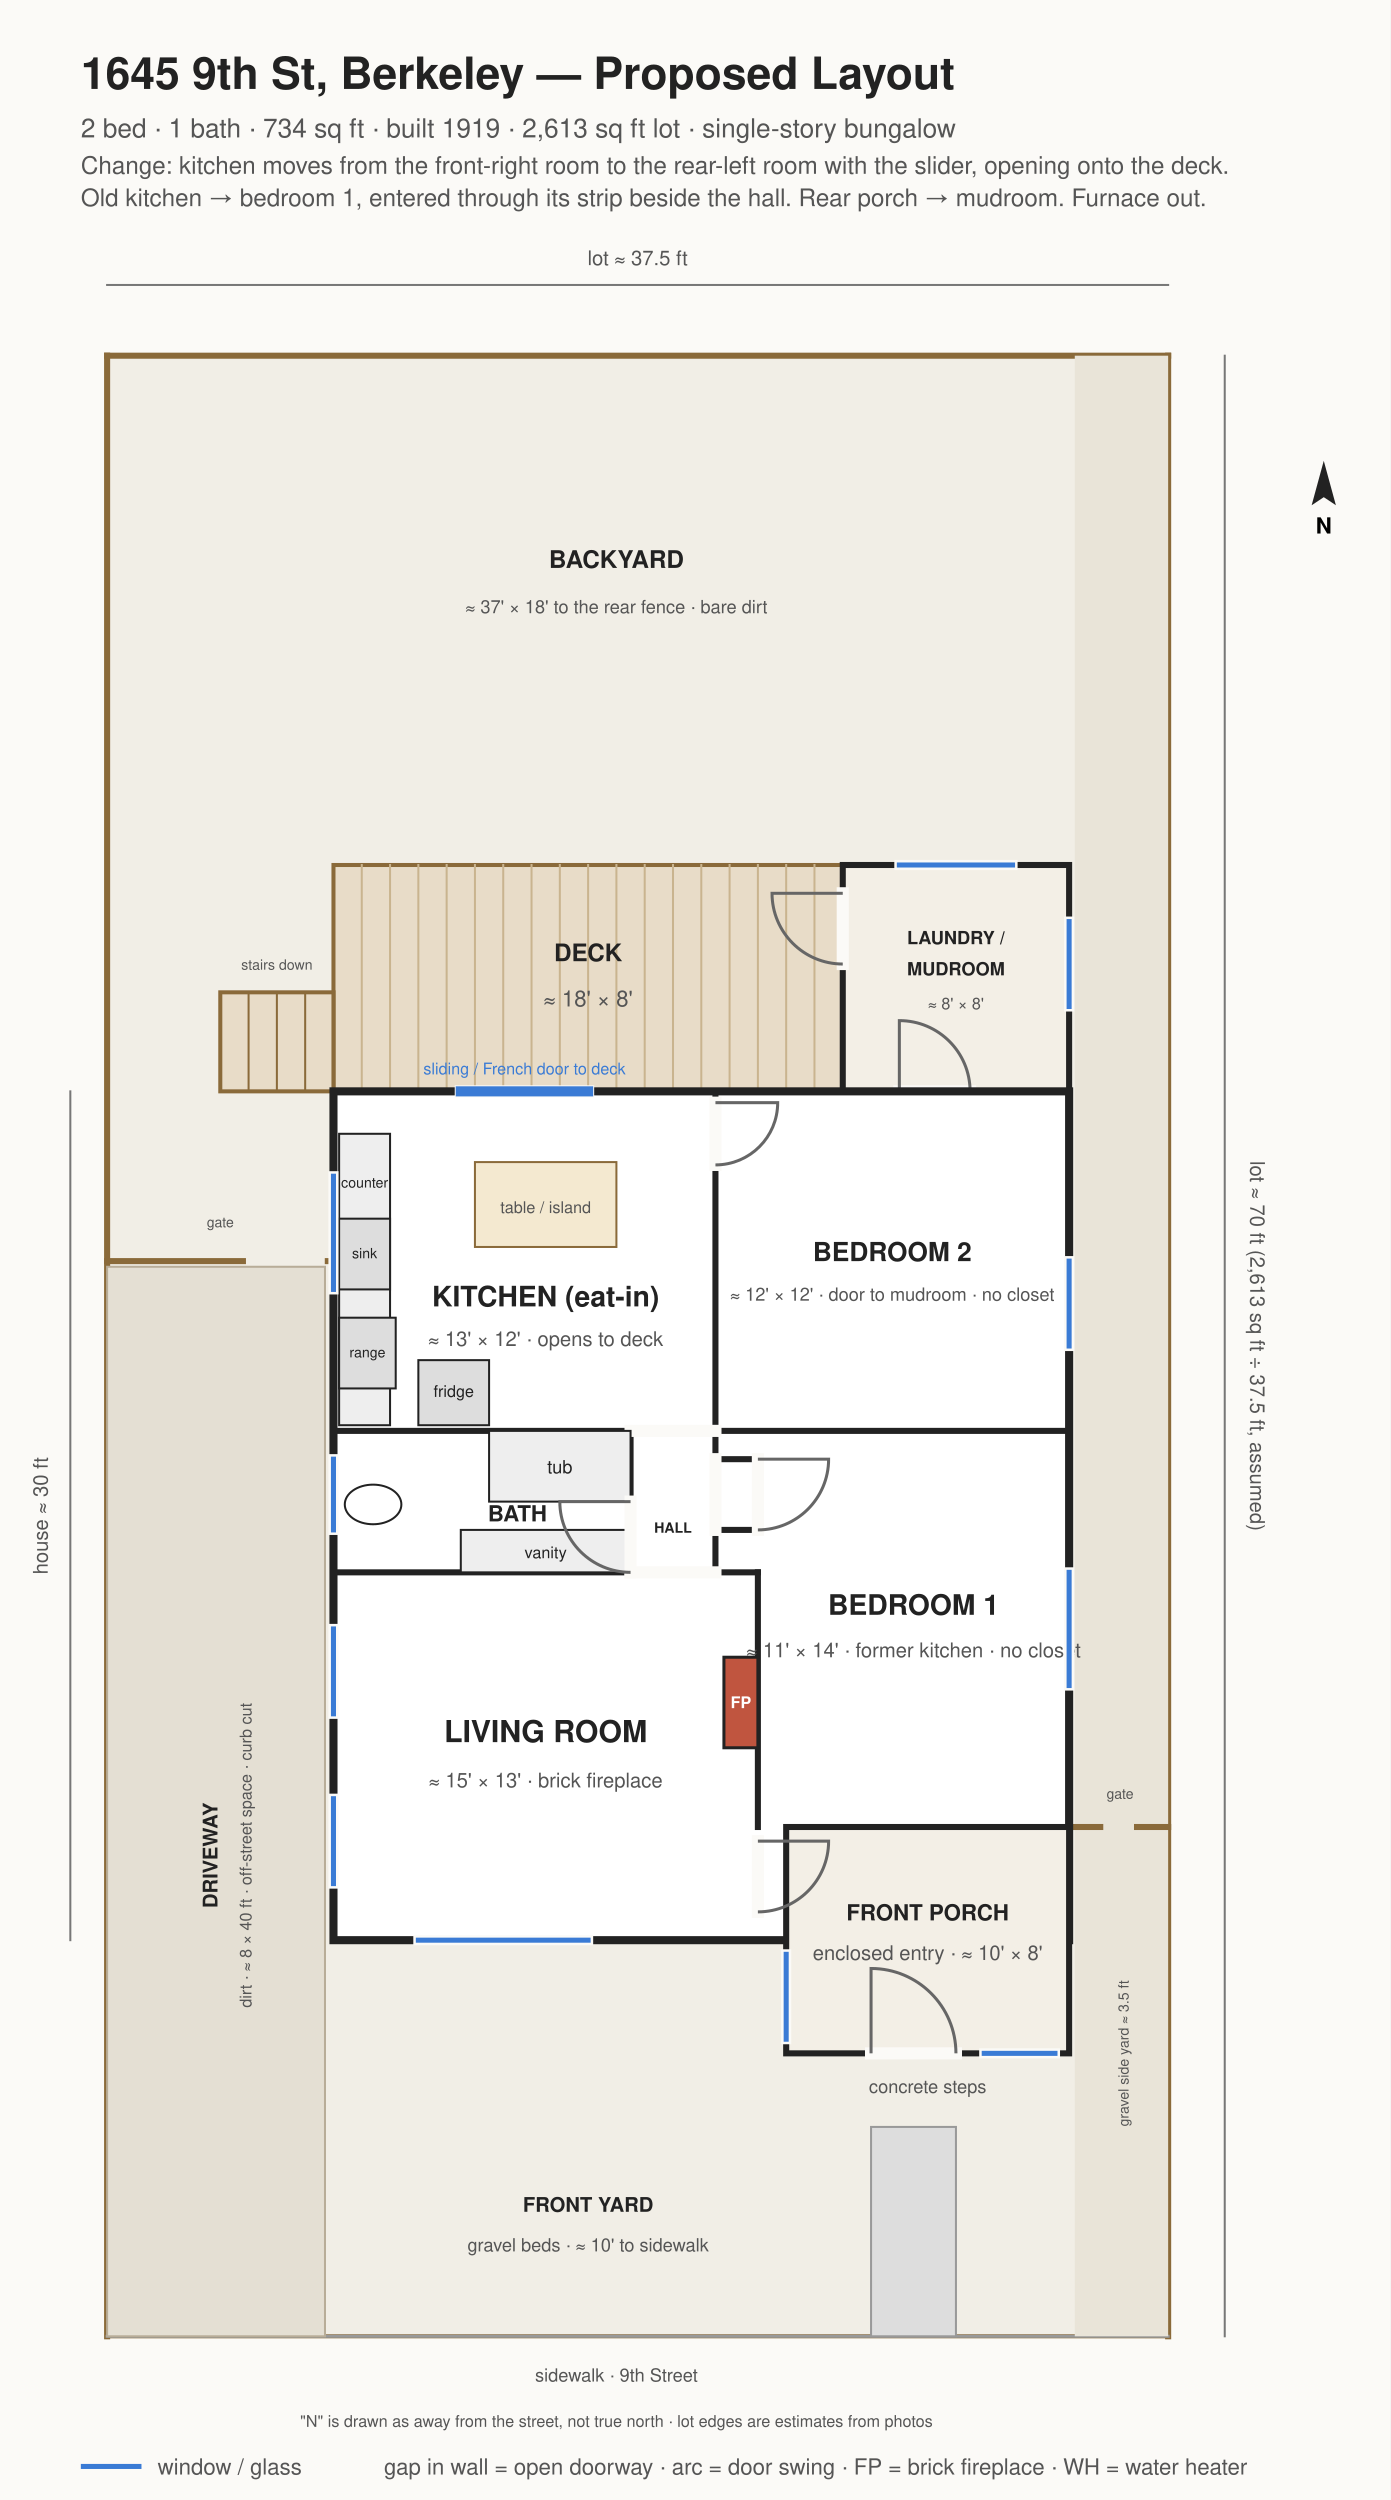
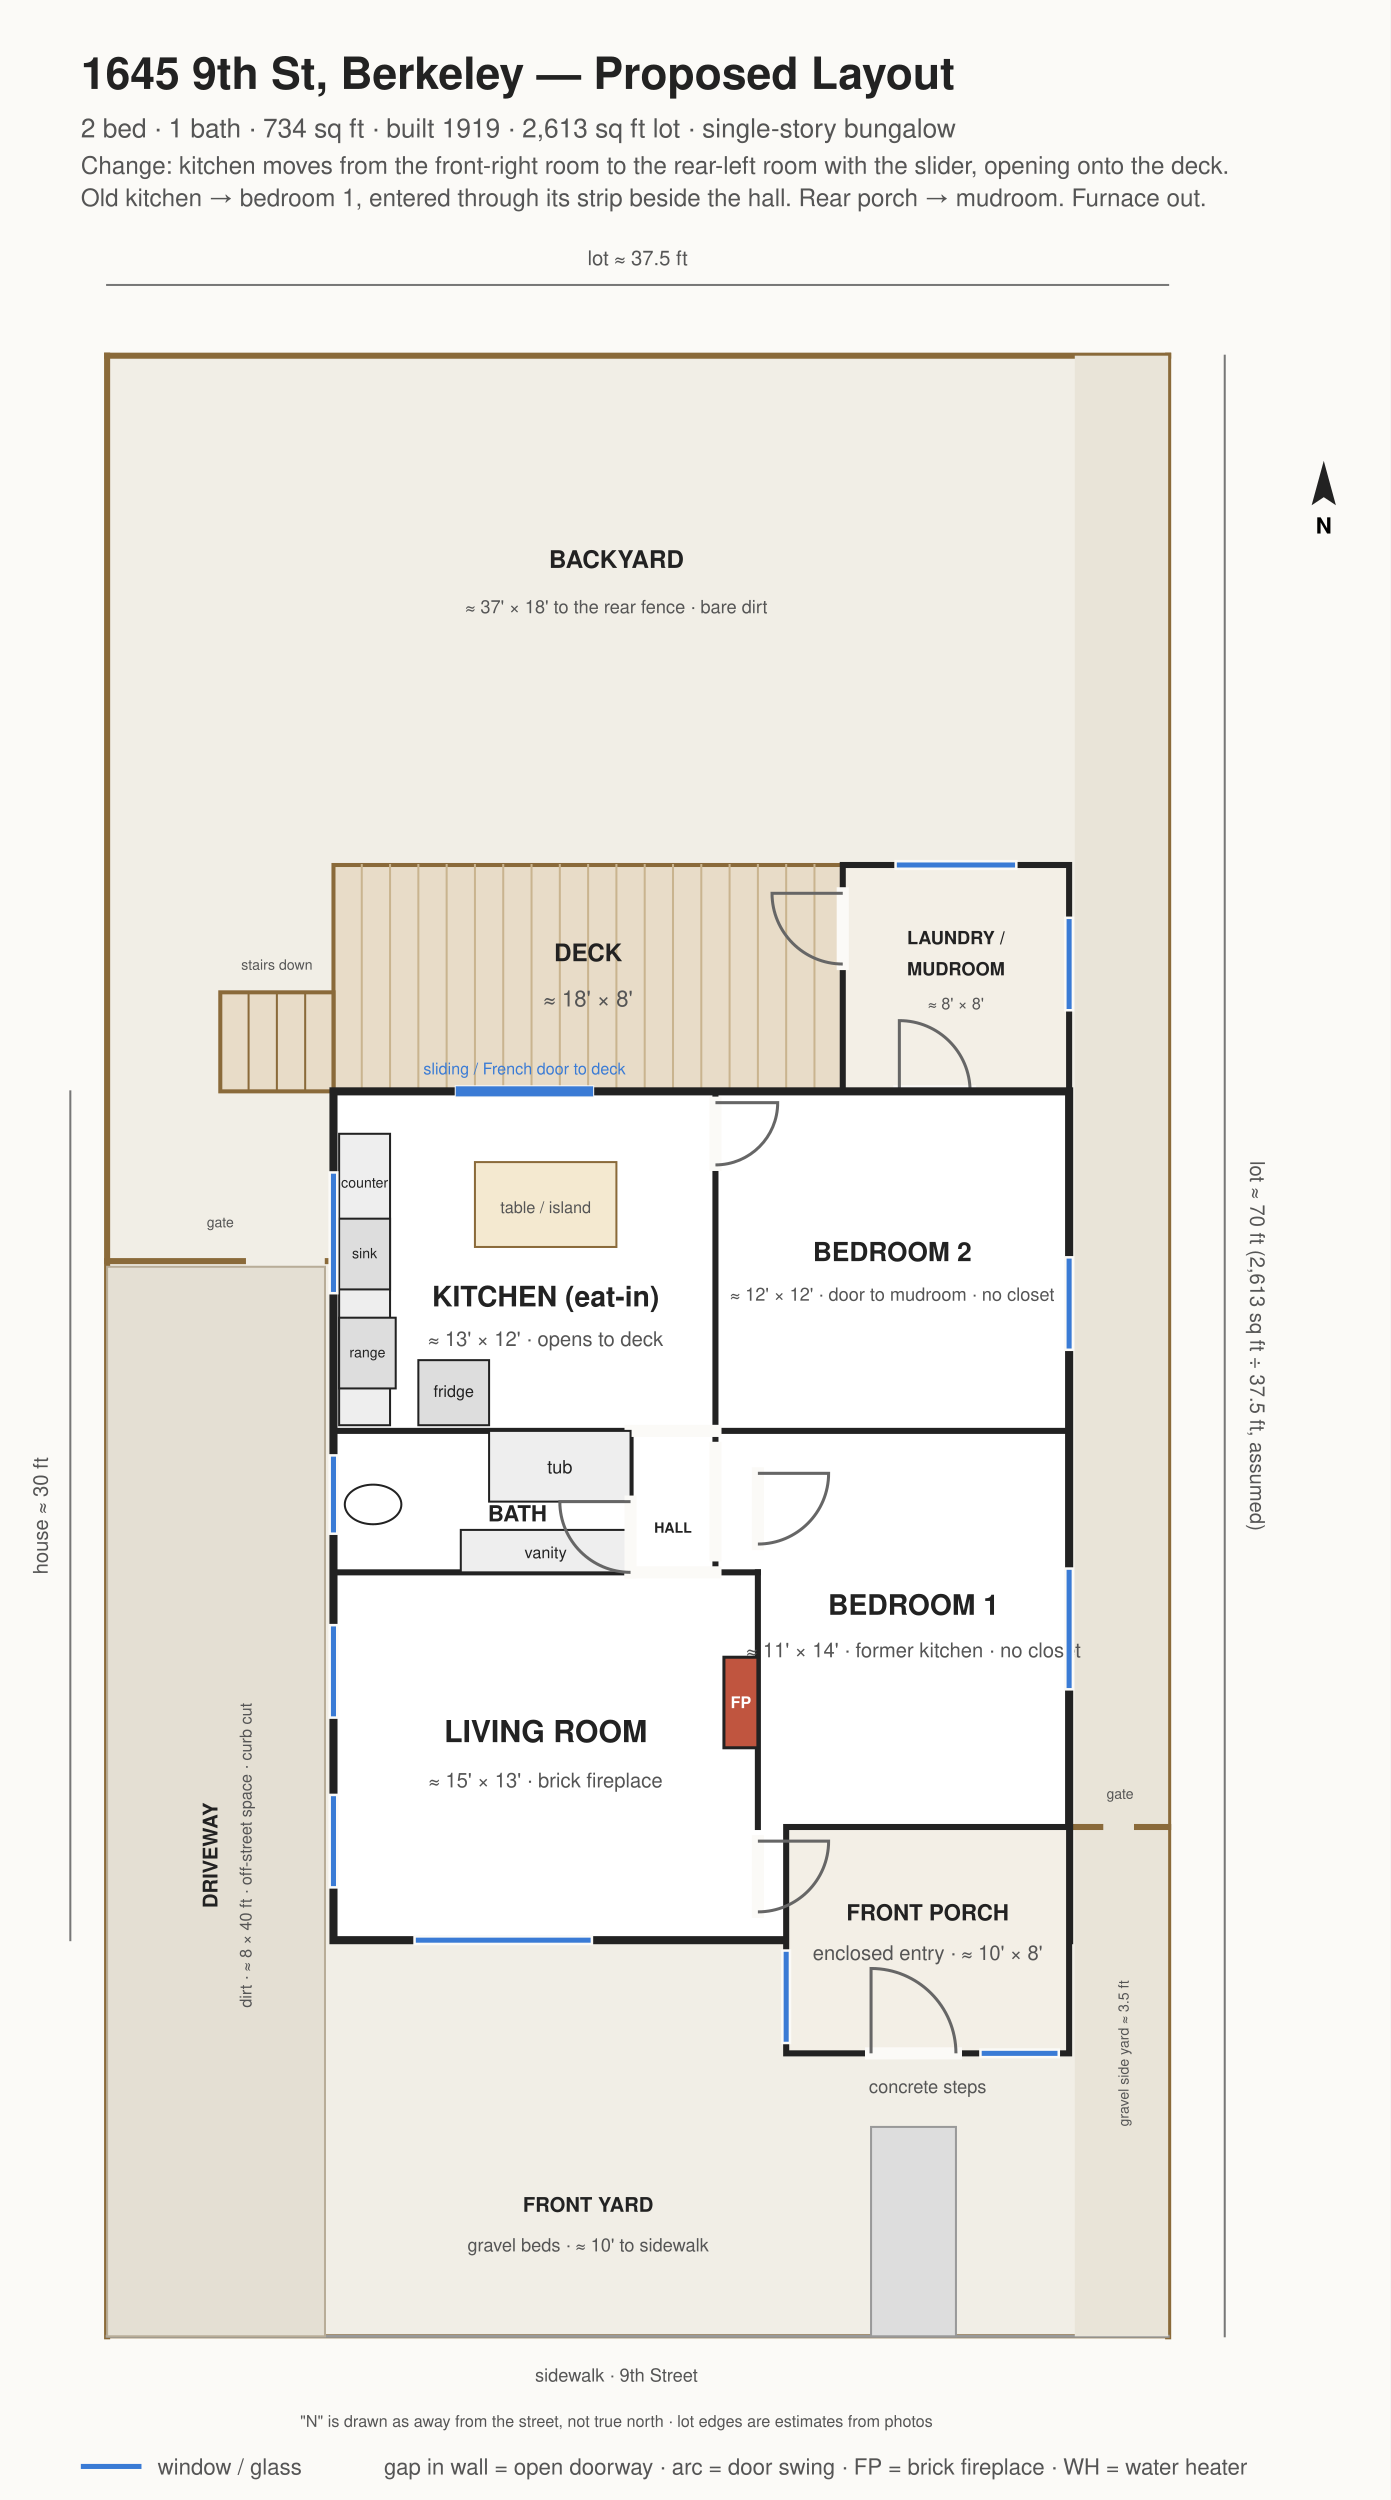
<svg xmlns="http://www.w3.org/2000/svg" width="688" height="1237" viewBox="0 0 688 1237" font-family="Helvetica, Arial, sans-serif">
  <rect width="688" height="1237" fill="#fbfaf7" />
  <text x="40" y="44" font-size="22" font-weight="bold" fill="#222">1645 9th St, Berkeley — Proposed Layout</text>
  <text x="40" y="68" font-size="13" fill="#555">2 bed · 1 bath · 734 sq ft · built 1919 · 2,613 sq ft lot · single-story bungalow</text>
  <text x="40" y="86" font-size="12" fill="#555">Change: kitchen moves from the front-right room to the rear-left room with the slider, opening onto the deck.</text>
  <text x="40" y="102" font-size="12" fill="#555">Old kitchen → bedroom 1, entered through its strip beside the hall. Rear porch → mudroom. Furnace out.</text>
  <rect x="53" y="176" width="525.0" height="980" fill="#f1eee6" stroke="#8a6a3a" stroke-width="2" />
  <line x1="53" y1="176" x2="578.0" y2="176" stroke="#8a6a3a" stroke-width="3" stroke-linecap="square" />
  <line x1="53" y1="176" x2="53" y2="1156" stroke="#8a6a3a" stroke-width="3" stroke-linecap="square" />
  <line x1="578.0" y1="176" x2="578.0" y2="1156" stroke="#8a6a3a" stroke-width="3" stroke-linecap="square" />
  <line x1="53" y1="1156" x2="578.0" y2="1156" stroke="#999" stroke-width="1.5" stroke-linecap="square" />
  <rect x="531.8" y="176" width="46.2" height="980" fill="#e9e4d8" stroke="none" stroke-width="0" />
  <line x1="529" y1="904" x2="544.4" y2="904" stroke="#8a6a3a" stroke-width="3" stroke-linecap="square" />
  <line x1="562.6" y1="904" x2="578.0" y2="904" stroke="#8a6a3a" stroke-width="3" stroke-linecap="square" />
  <text x="554.2" y="890" font-size="7" text-anchor="middle" fill="#555" font-weight="normal">gate</text>
  <text transform="translate(558.4,1016) rotate(-90)" font-size="7" text-anchor="middle" fill="#555">gravel side yard ≈ 3.5 ft</text>
  <line x1="53" y1="624" x2="120.2" y2="624" stroke="#8a6a3a" stroke-width="3" stroke-linecap="square" />
  <line x1="162.2" y1="624" x2="165" y2="624" stroke="#8a6a3a" stroke-width="3" stroke-linecap="square" />
  <text x="109" y="607.2" font-size="7" text-anchor="middle" fill="#555" font-weight="normal">gate</text>
  <text x="305" y="281.0" font-size="12" text-anchor="middle" fill="#222" font-weight="bold">BACKYARD</text>
  <text x="305" y="303.4" font-size="9" text-anchor="middle" fill="#555" font-weight="normal">≈ 37' × 18' to the rear fence · bare dirt</text>
  <rect x="53" y="626.8" width="107.8" height="529.2" fill="#e4dfd3" stroke="#b8ad98" stroke-width="1" />
  <text transform="translate(107.6,918) rotate(-90)" font-size="10" font-weight="bold" text-anchor="middle" fill="#222">DRIVEWAY</text>
  <text transform="translate(124.4,918) rotate(-90)" font-size="8" text-anchor="middle" fill="#555">dirt · ≈ 8 × 40 ft · off-street space · curb cut</text>
  <text x="291" y="1094.4" font-size="10" text-anchor="middle" fill="#222" font-weight="bold">FRONT YARD</text>
  <text x="291" y="1114" font-size="9" text-anchor="middle" fill="#555" font-weight="normal">gravel beds · ≈ 10' to sidewalk</text>
  <rect x="431" y="1052.4" width="42" height="103.6" fill="#ddd" stroke="#999" stroke-width="1" />
  <text x="305" y="1178.4" font-size="9" text-anchor="middle" fill="#555" font-weight="normal">sidewalk · 9th Street</text>
  <rect x="165" y="428" width="252" height="112" fill="#e8dcc8" stroke="#8a6a3a" stroke-width="2" />
  <line x1="179" y1="428" x2="179" y2="540" stroke="#c9b48f" stroke-width="1" stroke-linecap="square" />
  <line x1="193" y1="428" x2="193" y2="540" stroke="#c9b48f" stroke-width="1" stroke-linecap="square" />
  <line x1="207" y1="428" x2="207" y2="540" stroke="#c9b48f" stroke-width="1" stroke-linecap="square" />
  <line x1="221" y1="428" x2="221" y2="540" stroke="#c9b48f" stroke-width="1" stroke-linecap="square" />
  <line x1="235" y1="428" x2="235" y2="540" stroke="#c9b48f" stroke-width="1" stroke-linecap="square" />
  <line x1="249" y1="428" x2="249" y2="540" stroke="#c9b48f" stroke-width="1" stroke-linecap="square" />
  <line x1="263" y1="428" x2="263" y2="540" stroke="#c9b48f" stroke-width="1" stroke-linecap="square" />
  <line x1="277" y1="428" x2="277" y2="540" stroke="#c9b48f" stroke-width="1" stroke-linecap="square" />
  <line x1="291" y1="428" x2="291" y2="540" stroke="#c9b48f" stroke-width="1" stroke-linecap="square" />
  <line x1="305" y1="428" x2="305" y2="540" stroke="#c9b48f" stroke-width="1" stroke-linecap="square" />
  <line x1="319" y1="428" x2="319" y2="540" stroke="#c9b48f" stroke-width="1" stroke-linecap="square" />
  <line x1="333" y1="428" x2="333" y2="540" stroke="#c9b48f" stroke-width="1" stroke-linecap="square" />
  <line x1="347" y1="428" x2="347" y2="540" stroke="#c9b48f" stroke-width="1" stroke-linecap="square" />
  <line x1="361" y1="428" x2="361" y2="540" stroke="#c9b48f" stroke-width="1" stroke-linecap="square" />
  <line x1="375" y1="428" x2="375" y2="540" stroke="#c9b48f" stroke-width="1" stroke-linecap="square" />
  <line x1="389" y1="428" x2="389" y2="540" stroke="#c9b48f" stroke-width="1" stroke-linecap="square" />
  <line x1="403" y1="428" x2="403" y2="540" stroke="#c9b48f" stroke-width="1" stroke-linecap="square" />
  <text x="291" y="475.6" font-size="12" text-anchor="middle" fill="#222" font-weight="bold">DECK</text>
  <text x="291" y="498" font-size="11" text-anchor="middle" fill="#555" font-weight="normal">≈ 18' × 8'</text>
  <rect x="109" y="491.0" width="56" height="49.0" fill="#e8dcc8" stroke="#8a6a3a" stroke-width="2" />
  <line x1="151" y1="491.0" x2="151" y2="540" stroke="#8a6a3a" stroke-width="1" stroke-linecap="square" />
  <line x1="137" y1="491.0" x2="137" y2="540" stroke="#8a6a3a" stroke-width="1" stroke-linecap="square" />
  <line x1="123" y1="491.0" x2="123" y2="540" stroke="#8a6a3a" stroke-width="1" stroke-linecap="square" />
  <text x="137" y="479.8" font-size="7" text-anchor="middle" fill="#555" font-weight="normal">stairs down</text>
  <rect x="417" y="428" width="112" height="112" fill="#f3efe6" stroke="#222" stroke-width="3" />
  <text x="473" y="467.2" font-size="9" text-anchor="middle" fill="#222" font-weight="bold">LAUNDRY /</text>
  <text x="473" y="482.6" font-size="9" text-anchor="middle" fill="#222" font-weight="bold">MUDROOM</text>
  <text x="473" y="499.4" font-size="8" text-anchor="middle" fill="#555" font-weight="normal">≈ 8' × 8'</text>
  <line x1="445" y1="428" x2="501" y2="428" stroke="#fbfaf7" stroke-width="5" stroke-linecap="square" />
  <line x1="445" y1="428" x2="501" y2="428" stroke="#3a7bd5" stroke-width="2.5" stroke-linecap="square" />
  <line x1="529" y1="456" x2="529" y2="498" stroke="#fbfaf7" stroke-width="5" stroke-linecap="square" />
  <line x1="529" y1="456" x2="529" y2="498" stroke="#3a7bd5" stroke-width="2.5" stroke-linecap="square" />
  <line x1="417" y1="442" x2="417" y2="477.0" stroke="#fbfaf7" stroke-width="6" stroke-linecap="square" />
  <path d="M417,442 L382.0,442 A35.0,35.0 0 0 0 417,477.0" fill="none" stroke="#666" stroke-width="1.5" />
  <line x1="445" y1="540" x2="480.0" y2="540" stroke="#fbfaf7" stroke-width="6" stroke-linecap="square" />
  <path d="M445,540 L445,505.0 A35.0,35.0 0 0 1 480.0,540" fill="none" stroke="#666" stroke-width="1.5" />
  <rect x="165" y="540" width="364" height="420" fill="#fff" stroke="#222" stroke-width="4" />
  <rect x="389" y="904" width="140" height="112" fill="#f3efe6" stroke="#222" stroke-width="3" />
  <text x="459" y="950.2" font-size="11" text-anchor="middle" fill="#222" font-weight="bold">FRONT PORCH</text>
  <text x="459" y="969.8" font-size="10" text-anchor="middle" fill="#555" font-weight="normal">enclosed entry · ≈ 10' × 8'</text>
  <line x1="431" y1="1016" x2="473" y2="1016" stroke="#fbfaf7" stroke-width="6" stroke-linecap="square" />
  <path d="M431,1016 L431,974 A42,42 0 0 1 473,1016" fill="none" stroke="#666" stroke-width="1.5" />
  <line x1="389" y1="967.0" x2="389" y2="1009.0" stroke="#fbfaf7" stroke-width="5" stroke-linecap="square" />
  <line x1="389" y1="967.0" x2="389" y2="1009.0" stroke="#3a7bd5" stroke-width="2.5" stroke-linecap="square" />
  <line x1="487" y1="1016" x2="522.0" y2="1016" stroke="#fbfaf7" stroke-width="5" stroke-linecap="square" />
  <line x1="487" y1="1016" x2="522.0" y2="1016" stroke="#3a7bd5" stroke-width="2.5" stroke-linecap="square" />
  <text x="459" y="1035.6" font-size="9" text-anchor="middle" fill="#555" font-weight="normal">concrete steps</text>
  <line x1="354.0" y1="540" x2="354.0" y2="708" stroke="#222" stroke-width="3" stroke-linecap="square" />
  <line x1="354.0" y1="708" x2="529" y2="708" stroke="#222" stroke-width="3" stroke-linecap="square" />
  <line x1="165" y1="708" x2="312.0" y2="708" stroke="#222" stroke-width="3" stroke-linecap="square" />
  <line x1="312.0" y1="708" x2="312.0" y2="778" stroke="#222" stroke-width="3" stroke-linecap="square" />
  <line x1="354.0" y1="708" x2="354.0" y2="778" stroke="#222" stroke-width="3" stroke-linecap="square" />
-   <line x1="354.0" y1="722" x2="375" y2="722" stroke="#222" stroke-width="3" stroke-linecap="square" />
-   <line x1="354.0" y1="757.0" x2="375" y2="757.0" stroke="#222" stroke-width="3" stroke-linecap="square" />
  <line x1="165" y1="778" x2="312.0" y2="778" stroke="#222" stroke-width="3" stroke-linecap="square" />
  <line x1="354.0" y1="778" x2="375" y2="778" stroke="#222" stroke-width="3" stroke-linecap="square" />
  <line x1="312.0" y1="778" x2="354.0" y2="778" stroke="#fbfaf7" stroke-width="6" stroke-linecap="square" />
  <line x1="312.0" y1="708" x2="354.0" y2="708" stroke="#fbfaf7" stroke-width="6" stroke-linecap="square" />
  <line x1="375" y1="778" x2="375" y2="904" stroke="#222" stroke-width="3" stroke-linecap="square" />
  <line x1="354.0" y1="545.6" x2="354.0" y2="576.4" stroke="#fbfaf7" stroke-width="6" stroke-linecap="square" />
  <path d="M354.0,545.6 L384.8,545.6 A30.8,30.8 0 0 1 354.0,576.4" fill="none" stroke="#666" stroke-width="1.5" />
  <rect x="358.2" y="820" width="16.8" height="44.8" fill="#c0553f" stroke="#222" stroke-width="1.5" />
  <text x="366.6" y="845.2" font-size="8" text-anchor="middle" fill="#fff" font-weight="bold">FP</text>
  <rect x="242.0" y="708" width="70.0" height="35.0" fill="#eee" stroke="#222" stroke-width="1" />
  <text x="277" y="729.0" font-size="9" text-anchor="middle" fill="#222" font-weight="normal">tub</text>
  <rect x="228.0" y="757.0" width="84.0" height="21.0" fill="#eee" stroke="#222" stroke-width="1" />
  <text x="270.0" y="771.0" font-size="8" text-anchor="middle" fill="#222" font-weight="normal">vanity</text>
  <ellipse cx="184.6" cy="744.4" rx="14" ry="9.8" fill="#fff" stroke="#222" stroke-width="1" />
  <text x="256.0" y="752.8" font-size="11" text-anchor="middle" fill="#222" font-weight="bold">BATH</text>
  <line x1="312.0" y1="743.0" x2="312.0" y2="778.0" stroke="#fbfaf7" stroke-width="6" stroke-linecap="square" />
  <path d="M312.0,743.0 L277.0,743.0 A35.0,35.0 0 0 0 312.0,778.0" fill="none" stroke="#666" stroke-width="1.5" />
  <text x="333" y="758.4" font-size="7" text-anchor="middle" fill="#222" font-weight="bold">HALL</text>
-   <line x1="354.0" y1="722" x2="354.0" y2="757.0" stroke="#fbfaf7" stroke-width="6" stroke-linecap="square" />
-   <line x1="375" y1="722" x2="375" y2="757.0" stroke="#fbfaf7" stroke-width="6" stroke-linecap="square" />
-   <path d="M375,722 L410.0,722 A35.0,35.0 0 0 1 375,757.0" fill="none" stroke="#666" stroke-width="1.5" />
+   <line x1="354.0" y1="716.4" x2="354.0" y2="769.6" stroke="#fbfaf7" stroke-width="6" stroke-linecap="square" />
+   <line x1="375" y1="729.0" x2="375" y2="764.0" stroke="#fbfaf7" stroke-width="6" stroke-linecap="square" />
+   <path d="M375,729.0 L410.0,729.0 A35.0,35.0 0 0 1 375,764.0" fill="none" stroke="#666" stroke-width="1.5" />
  <line x1="228.0" y1="540" x2="291" y2="540" stroke="#fbfaf7" stroke-width="6" stroke-linecap="square" />
  <line x1="228.0" y1="540" x2="291" y2="540" stroke="#3a7bd5" stroke-width="5" stroke-linecap="square" />
  <text x="259.5" y="531.6" font-size="8" text-anchor="middle" fill="#3a7bd5" font-weight="normal">sliding / French door to deck</text>
  <rect x="167.8" y="561.0" width="25.2" height="144.2" fill="#eee" stroke="#222" stroke-width="1" />
  <text x="180.4" y="587.6" font-size="7" text-anchor="middle" fill="#222" font-weight="normal">counter</text>
  <rect x="167.8" y="603.0" width="25.2" height="35.0" fill="#ddd" stroke="#222" stroke-width="1" />
  <text x="180.4" y="622.6" font-size="7" text-anchor="middle" fill="#222" font-weight="normal">sink</text>
  <rect x="167.8" y="652" width="28.0" height="35.0" fill="#ddd" stroke="#222" stroke-width="1" />
  <text x="181.8" y="671.6" font-size="7" text-anchor="middle" fill="#222" font-weight="normal">range</text>
  <rect x="207" y="673.0" width="35.0" height="32.2" fill="#ddd" stroke="#222" stroke-width="1" />
  <text x="224.5" y="691.2" font-size="8" text-anchor="middle" fill="#222" font-weight="normal">fridge</text>
  <rect x="235" y="575.0" width="70" height="42.0" fill="#f4e9d0" stroke="#8a6a3a" stroke-width="1" />
  <text x="270.0" y="600.2" font-size="8" text-anchor="middle" fill="#555" font-weight="normal">table / island</text>
  <text x="270.0" y="646.4" font-size="14" text-anchor="middle" fill="#222" font-weight="bold">KITCHEN (eat-in)</text>
  <text x="270.0" y="666" font-size="10" text-anchor="middle" fill="#555" font-weight="normal">≈ 13' × 12' · opens to deck</text>
  <text x="441.5" y="624" font-size="13" text-anchor="middle" fill="#222" font-weight="bold">BEDROOM 2</text>
  <text x="441.5" y="643.6" font-size="9" text-anchor="middle" fill="#555" font-weight="normal">≈ 12' × 12' · door to mudroom · no closet</text>
  <text x="452.0" y="799.0" font-size="14" text-anchor="middle" fill="#222" font-weight="bold">BEDROOM 1</text>
  <text x="452.0" y="820" font-size="10" text-anchor="middle" fill="#555" font-weight="normal">≈ 11' × 14' · former kitchen · no closet</text>
  <line x1="375" y1="911.0" x2="375" y2="946.0" stroke="#fbfaf7" stroke-width="6" stroke-linecap="square" />
  <path d="M375,911.0 L410.0,911.0 A35.0,35.0 0 0 1 375,946.0" fill="none" stroke="#666" stroke-width="1.5" />
  <line x1="165" y1="582" x2="165" y2="638" stroke="#fbfaf7" stroke-width="5" stroke-linecap="square" />
  <line x1="165" y1="582" x2="165" y2="638" stroke="#3a7bd5" stroke-width="2.5" stroke-linecap="square" />
  <line x1="165" y1="722" x2="165" y2="757.0" stroke="#fbfaf7" stroke-width="5" stroke-linecap="square" />
  <line x1="165" y1="722" x2="165" y2="757.0" stroke="#3a7bd5" stroke-width="2.5" stroke-linecap="square" />
  <line x1="165" y1="806" x2="165" y2="848" stroke="#fbfaf7" stroke-width="5" stroke-linecap="square" />
  <line x1="165" y1="806" x2="165" y2="848" stroke="#3a7bd5" stroke-width="2.5" stroke-linecap="square" />
  <line x1="165" y1="890" x2="165" y2="932" stroke="#fbfaf7" stroke-width="5" stroke-linecap="square" />
  <line x1="165" y1="890" x2="165" y2="932" stroke="#3a7bd5" stroke-width="2.5" stroke-linecap="square" />
  <line x1="207" y1="960" x2="291" y2="960" stroke="#fbfaf7" stroke-width="5" stroke-linecap="square" />
  <line x1="207" y1="960" x2="291" y2="960" stroke="#3a7bd5" stroke-width="2.5" stroke-linecap="square" />
  <line x1="529" y1="778" x2="529" y2="834" stroke="#fbfaf7" stroke-width="5" stroke-linecap="square" />
  <line x1="529" y1="778" x2="529" y2="834" stroke="#3a7bd5" stroke-width="2.5" stroke-linecap="square" />
  <line x1="529" y1="624" x2="529" y2="666" stroke="#fbfaf7" stroke-width="5" stroke-linecap="square" />
  <line x1="529" y1="624" x2="529" y2="666" stroke="#3a7bd5" stroke-width="2.5" stroke-linecap="square" />
  <text x="270.0" y="862" font-size="15" text-anchor="middle" fill="#222" font-weight="bold">LIVING ROOM</text>
  <text x="270.0" y="884.4" font-size="10" text-anchor="middle" fill="#555" font-weight="normal">≈ 15' × 13' · brick fireplace</text>
  <line x1="34.8" y1="540" x2="34.8" y2="960" stroke="#777" stroke-width="1" stroke-linecap="square" />
  <text transform="translate(23.6,750) rotate(-90)" font-size="10" text-anchor="middle" fill="#555">house ≈ 30 ft</text>
  <line x1="606.0" y1="176" x2="606.0" y2="1156" stroke="#777" stroke-width="1" stroke-linecap="square" />
  <text transform="translate(618.6,666) rotate(90)" font-size="10" text-anchor="middle" fill="#555">lot ≈ 70 ft (2,613 sq ft ÷ 37.5 ft, assumed)</text>
  <line x1="53" y1="141.0" x2="578.0" y2="141.0" stroke="#777" stroke-width="1" stroke-linecap="square" />
  <text x="315.5" y="131.2" font-size="10" text-anchor="middle" fill="#555" font-weight="normal">lot ≈ 37.5 ft</text>
  <g transform="translate(655,246)">
    <polygon points="0,-18 6,4 0,0 -6,4" fill="#222" />
    <text x="0" y="18" font-size="11" text-anchor="middle" font-weight="bold">N</text>
  </g>
  <text x="305" y="1200.8" font-size="8" text-anchor="middle" fill="#555" font-weight="normal">"N" is drawn as away from the street, not true north · lot edges are estimates from photos</text>
  <line x1="40" y1="1220.4" x2="70" y2="1220.4" stroke="#3a7bd5" stroke-width="2.5" />
  <text x="78" y="1224.4" font-size="11" fill="#555">window / glass</text>
  <text x="190" y="1224.4" font-size="11" fill="#555">gap in wall = open doorway · arc = door swing · FP = brick fireplace · WH = water heater</text>
</svg>
